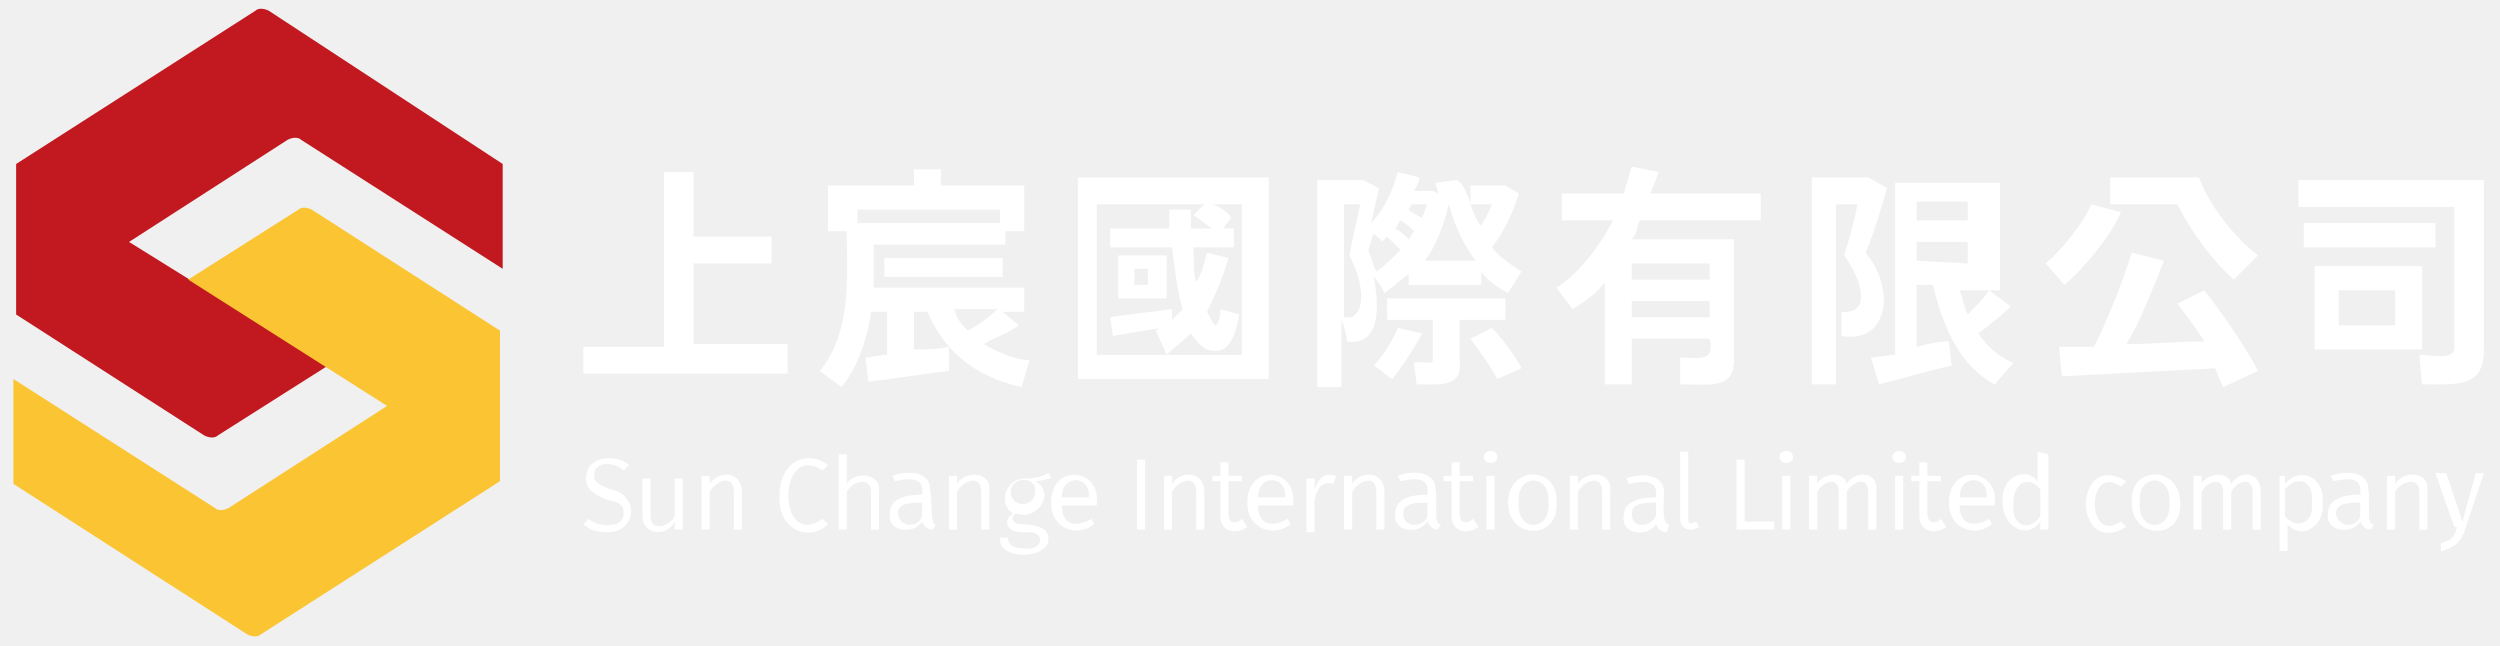
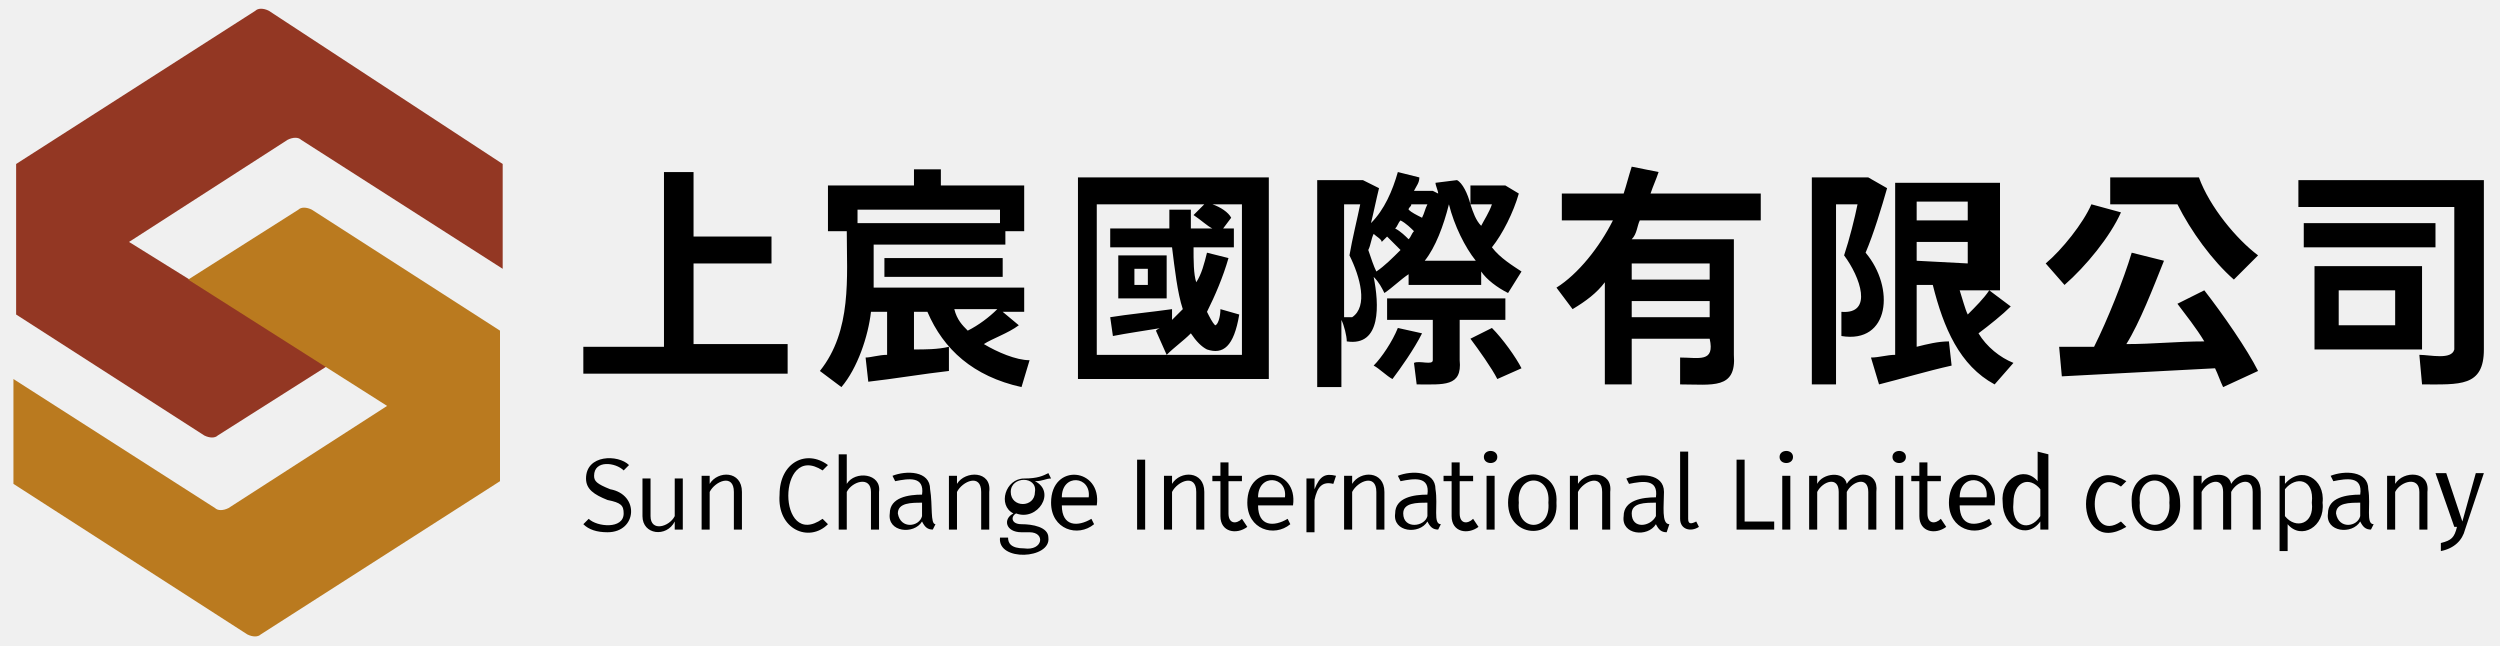
- <svg xmlns="http://www.w3.org/2000/svg" viewBox="0 0 93 24" fill="#fff">
-   <path fill="#C1191F" d="M4.8,9l5.9-3.8c0.2-0.1,0.4-0.1,0.5,0l7.5,4.8V6.1l0,0L10,0.4c-0.2-0.1-0.4-0.1-0.5,0L0.6,6.1v5.6l7,4.5  c0.2,0.1,0.4,0.1,0.5,0l4.1-2.6l0,0L4.8,9z" />
-   <path fill="#FAC433" d="M14.4,15.1l-5.9,3.8C8.3,19,8.1,19,8,18.9l-7.5-4.8V18l0,0l8.7,5.6c0.2,0.1,0.4,0.1,0.5,0l8.9-5.7v-5.6l-7-4.5  c-0.2-0.1-0.4-0.1-0.5,0L7,10.4l0,0L14.4,15.1z" />
+ <svg xmlns="http://www.w3.org/2000/svg" viewBox="0 0 93 24" fill="#000">
+   <path fill="#933723" d="M4.8,9l5.9-3.8c0.2-0.1,0.4-0.1,0.5,0l7.5,4.8V6.1l0,0L10,0.4c-0.2-0.1-0.4-0.1-0.5,0L0.6,6.1v5.6l7,4.5  c0.2,0.1,0.4,0.1,0.5,0l4.1-2.6l0,0L4.8,9z" />
+   <path fill="#BA7A1F" d="M14.4,15.1l-5.9,3.8C8.3,19,8.1,19,8,18.9l-7.5-4.8V18l0,0l8.7,5.6c0.2,0.1,0.4,0.1,0.5,0l8.9-5.7v-5.6l-7-4.5  c-0.2-0.1-0.4-0.1-0.5,0L7,10.4l0,0L14.4,15.1z" />
  <path d="M23.4,17.3l-0.2,0.2c-0.3-0.3-1.1-0.4-1.1,0.2c0,0.2,0.1,0.3,0.6,0.5c1.1,0.2,1,1.6-0.1,1.6c-0.4,0-0.7-0.1-0.9-0.3l0.2-0.2  c0.3,0.3,1.3,0.4,1.3-0.2c0-0.3-0.1-0.4-0.6-0.5c-0.5-0.2-0.8-0.4-0.8-0.8C21.8,16.9,23,16.9,23.4,17.3L23.4,17.3z M25.4,19.7h-0.3  v-0.3c-0.3,0.6-1.2,0.5-1.2-0.2v-1.4h0.3v1.4c0,0.6,0.7,0.4,0.9,0v-1.4h0.3L25.4,19.7L25.4,19.7z M27.6,18.3v1.4h-0.3v-1.4  c0-0.7-0.7-0.4-0.9,0v1.4h-0.3v-2h0.3V18C26.7,17.5,27.6,17.5,27.6,18.3L27.6,18.3z M30.8,17.3l-0.2,0.2c-1.7-1.1-1.7,3,0,1.8  l0.2,0.2c-0.7,0.7-1.9,0.2-1.8-1.1C29,17.2,30,16.7,30.8,17.3z M32.7,18.3v1.4h-0.3v-1.4c0-0.6-0.7-0.4-0.9,0v1.4h-0.3v-2.8h0.3V18  C31.8,17.5,32.8,17.6,32.7,18.3L32.7,18.3z M34.8,19.5l-0.1,0.2c-0.2,0-0.3-0.1-0.4-0.3c-0.3,0.5-1.3,0.4-1.2-0.3  c0-0.6,0.7-0.7,1.2-0.7c0.1-0.7-0.5-0.6-1-0.5l-0.1-0.2c0.5-0.2,1.4-0.2,1.4,0.5C34.7,18.8,34.6,19.5,34.8,19.5L34.8,19.5z   M34.3,19.2v-0.5c-0.4,0-0.9,0-0.9,0.4C33.5,19.7,34.2,19.6,34.3,19.2L34.3,19.2z M36.8,18.3v1.4h-0.3v-1.4c0-0.7-0.7-0.4-0.9,0v1.4  h-0.3v-2h0.3V18C35.9,17.5,36.9,17.5,36.8,18.3L36.8,18.3z M39.1,17.8c-0.2,0-0.3,0.1-0.6,0.1c0.8,0.4,0.1,1.5-0.7,1.2  c-0.2,0.1-0.2,0.4,0.2,0.4s1,0.1,1,0.5c0.1,0.8-1.9,0.9-1.8,0h0.3c0,0.2,0.1,0.4,0.6,0.4c0.7,0.1,0.8-0.6,0.2-0.6H38  c-0.6,0-0.7-0.5-0.3-0.7c-0.6-0.3-0.3-1.3,0.4-1.3c0.5,0,0.7-0.1,0.9-0.2L39.1,17.8L39.1,17.8z M37.6,18.3c0,0.6,0.9,0.6,0.9,0  C38.6,17.7,37.6,17.7,37.6,18.3L37.6,18.3z M40.8,18.8h-1.3c0,0.8,0.6,0.8,1.1,0.5l0.1,0.2c-0.6,0.5-1.6,0.2-1.6-0.8  C39.1,17.2,41,17.4,40.8,18.8L40.8,18.8z M40.5,18.5c0.1-0.8-1-0.9-1,0H40.5L40.5,18.5L40.5,18.5z M42.6,19.7h-0.3v-2.6h0.3V19.7z   M44.8,18.3v1.4h-0.3v-1.4c0-0.7-0.7-0.4-0.9,0v1.4h-0.3v-2h0.3V18C43.9,17.5,44.8,17.5,44.8,18.3L44.8,18.3z M46.4,19.6  c-0.4,0.3-1,0.2-1-0.4v-1.3h-0.3v-0.2h0.3v-0.5h0.3v0.5h0.5v0.2h-0.5v1.2c0,0.4,0.3,0.4,0.5,0.2L46.4,19.6L46.4,19.6z M48.1,18.8  h-1.3c0,0.8,0.6,0.8,1.1,0.5l0.1,0.2c-0.6,0.5-1.6,0.2-1.6-0.8C46.4,17.2,48.3,17.4,48.1,18.8L48.1,18.8z M47.8,18.5  c0.1-0.8-1-0.9-1,0H47.8L47.8,18.5z M49.7,17.7L49.6,18c-0.4-0.1-0.6,0.1-0.7,0.6v1.2h-0.3v-2h0.3v0.4  C49.1,17.7,49.3,17.6,49.7,17.7L49.7,17.7z M51.5,18.3v1.4h-0.3v-1.4c0-0.7-0.7-0.4-0.9,0v1.4H50v-2h0.3V18  C50.6,17.5,51.5,17.5,51.5,18.3L51.5,18.3z M53.6,19.5l-0.1,0.2c-0.2,0-0.3-0.1-0.4-0.3c-0.3,0.5-1.3,0.4-1.2-0.3  c0-0.6,0.7-0.7,1.2-0.7c0.1-0.7-0.5-0.6-1-0.5L52,17.7c0.5-0.2,1.4-0.2,1.4,0.5C53.5,18.8,53.3,19.5,53.6,19.5L53.6,19.5z   M53.1,19.2v-0.5c-0.4,0-0.9,0-0.9,0.4C52.2,19.7,53,19.6,53.1,19.2L53.1,19.2z M55,19.6c-0.4,0.3-1,0.2-1-0.4v-1.3h-0.3v-0.2H54  v-0.5h0.3v0.5h0.5v0.2h-0.5v1.2c0,0.4,0.3,0.4,0.5,0.2L55,19.6L55,19.6z M55.7,17c0,0.3-0.5,0.3-0.5,0S55.7,16.7,55.7,17z   M55.6,19.7h-0.3v-2h0.3V19.7z M57.9,18.7c0.1,1.4-1.8,1.4-1.8,0C56.1,17.3,58,17.3,57.9,18.7z M56.5,18.7c-0.1,1.1,1.2,1.1,1.1,0  C57.7,17.6,56.4,17.6,56.5,18.7L56.5,18.7z M59.9,18.3v1.4h-0.3v-1.4c0-0.7-0.7-0.4-0.9,0v1.4h-0.3v-2h0.3V18  C59,17.5,60,17.5,59.9,18.3L59.9,18.3z M62.1,19.5L62,19.8c-0.2,0-0.3-0.1-0.4-0.3c-0.3,0.5-1.3,0.4-1.2-0.3c0-0.6,0.7-0.7,1.2-0.7  c0.1-0.7-0.5-0.6-1-0.5l-0.1-0.2c0.5-0.2,1.4-0.2,1.4,0.5C61.9,18.8,61.8,19.5,62.1,19.5L62.1,19.5z M61.6,19.2v-0.5  c-0.4,0-0.9,0-0.9,0.4C60.7,19.7,61.4,19.6,61.6,19.2L61.6,19.2z M62.5,19.3v-2.5h0.3v2.5c0,0.2,0.1,0.2,0.3,0.1l0.1,0.2  C62.9,19.8,62.5,19.7,62.5,19.3L62.5,19.3z M64.9,19.4H66v0.3h-1.4v-2.6h0.3V19.4L64.9,19.4z M66.7,17c0,0.3-0.5,0.3-0.5,0  S66.7,16.7,66.7,17z M66.6,19.7h-0.3v-2h0.3V19.7z M69.8,18.3v1.4h-0.3v-1.4c0-0.6-0.6-0.4-0.8,0v1.4h-0.3v-1.4c0-0.6-0.6-0.4-0.8,0  v1.4h-0.3v-2h0.3V18c0.2-0.4,1-0.5,1.1,0C69,17.5,69.9,17.5,69.8,18.3L69.8,18.3z M70.9,17c0,0.3-0.5,0.3-0.5,0S70.9,16.7,70.9,17z   M70.8,19.7h-0.3v-2h0.3V19.7z M72.4,19.6c-0.4,0.3-1,0.2-1-0.4v-1.3h-0.3v-0.2h0.3v-0.5h0.3v0.5h0.5v0.2h-0.5v1.2  c0,0.4,0.3,0.4,0.5,0.2L72.4,19.6L72.4,19.6z M74.2,18.8h-1.3c0,0.8,0.6,0.8,1.1,0.5l0.1,0.2c-0.6,0.5-1.6,0.2-1.6-0.8  C72.5,17.2,74.4,17.4,74.2,18.8L74.2,18.8z M73.9,18.5c0.1-0.8-1-0.9-1,0H73.9L73.9,18.5L73.9,18.5z M76.2,16.9v2.8h-0.3v-0.3  c-0.5,0.7-1.4,0.2-1.4-0.7c-0.1-0.9,0.8-1.4,1.3-0.8v-1.1L76.2,16.9z M75.9,19.2v-1c-0.4-0.5-1-0.3-1,0.5  C74.8,19.6,75.5,19.8,75.9,19.2z M79.1,17.9l-0.2,0.2c-1.3-0.9-1.3,2.2,0,1.3l0.2,0.2C77.1,20.8,77.1,16.7,79.1,17.9L79.1,17.9z   M81.1,18.7c0.1,1.4-1.8,1.4-1.8,0C79.2,17.3,81.1,17.3,81.1,18.7z M79.6,18.7c-0.1,1.1,1.2,1.1,1.1,0  C80.8,17.6,79.5,17.6,79.6,18.7L79.6,18.7z M84.1,18.3v1.4h-0.3v-1.4c0-0.6-0.6-0.4-0.8,0v1.4h-0.3v-1.4c0-0.6-0.6-0.4-0.8,0v1.4  h-0.3v-2h0.3V18c0.2-0.4,1-0.5,1.1,0C83.3,17.5,84.1,17.5,84.1,18.3L84.1,18.3z M86.4,18.7c0.1,0.9-0.8,1.4-1.3,0.8v1h-0.3v-2.8H85  V18C85.6,17.3,86.5,17.8,86.4,18.7L86.4,18.7z M86,18.7c0.1-0.9-0.6-1-1-0.5v1C85.4,19.7,86.1,19.5,86,18.7L86,18.7z M88.3,19.5  l-0.1,0.2c-0.2,0-0.3-0.1-0.4-0.3c-0.3,0.5-1.3,0.4-1.2-0.3c0-0.6,0.7-0.7,1.2-0.7c0.1-0.7-0.5-0.6-1-0.5l-0.1-0.2  c0.5-0.2,1.4-0.2,1.4,0.5C88.2,18.8,88,19.5,88.3,19.5L88.3,19.5z M87.8,19.2v-0.5c-0.4,0-0.9,0-0.9,0.4  C87,19.7,87.7,19.6,87.8,19.2L87.8,19.2z M90.3,18.3v1.4H90v-1.4c0-0.6-0.7-0.4-0.9,0v1.4h-0.3v-2h0.3V18  C89.4,17.5,90.4,17.5,90.3,18.3L90.3,18.3z M91.7,19.7c-0.1,0.4-0.4,0.7-0.9,0.8v-0.3c0.4-0.1,0.5-0.2,0.6-0.6h-0.1l-0.7-2H91  l0.6,1.8l0.5-1.8h0.3L91.7,19.7L91.7,19.7z M29.3,13.9h-7.6v-1h3V6.4h1.1v2.4h2.9v1h-2.9v3h3.5V13.9z M38,14.4  c-1.8-0.4-2.9-1.4-3.5-2.8H34V13c0.4,0,0.9,0,1.3-0.1v0.9c-0.9,0.1-2.1,0.3-3,0.4l-0.1-0.9c0.2,0,0.5-0.1,0.8-0.1v-1.6h-0.6  c-0.1,0.9-0.5,2.1-1.1,2.8l-0.8-0.6c1.2-1.5,1-3.5,1-5.2h-0.7V6.9H34V6.3h1v0.6h3.1v1.7h-0.7v0.5h-4.9c0,0.5,0,1.1,0,1.6h5.6v0.9  h-0.8l0.6,0.5c-0.4,0.3-1,0.5-1.3,0.7c0.5,0.3,1.2,0.6,1.7,0.6L38,14.4L38,14.4z M37.2,8.3V7.8h-5.3v0.5H37.2z M37.3,10.3h-4.4V9.6  h4.4V10.3z M36,12.3c0.4-0.2,0.8-0.5,1.1-0.8h-1.6C35.6,11.9,35.8,12.1,36,12.3z M47.2,14.1h-7.1V6.6h7.1V14.1z M46.2,13.2V7.6h-1.1  c0.3,0.1,0.6,0.3,0.7,0.5l-0.3,0.4h0.4v0.7h-1.5c0,0.5,0,1,0.1,1.3c0.2-0.3,0.3-0.7,0.4-1.1l0.8,0.2c-0.2,0.7-0.5,1.4-0.8,2  c0.1,0.2,0.2,0.4,0.3,0.5c0.1,0,0.2-0.3,0.2-0.6l0.7,0.2c-0.2,1.2-0.6,1.5-1.2,1.3c-0.2-0.1-0.4-0.3-0.6-0.6  c-0.3,0.3-0.6,0.5-0.9,0.8L43,12.3c0,0,0.1-0.1,0.2-0.1c-0.6,0.1-1.3,0.2-1.8,0.3l-0.1-0.7c0.6-0.1,1.6-0.2,2.3-0.3v0.4  c0.1-0.1,0.3-0.3,0.4-0.4c-0.2-0.6-0.3-1.5-0.4-2.3h-2.3V8.5h2.2c0-0.2,0-0.5,0-0.7h0.8c0,0.2,0,0.5,0,0.7h0.8  c-0.2-0.1-0.4-0.3-0.7-0.5l0.4-0.4h-4v5.6L46.2,13.2L46.2,13.2z M43.4,11.1h-1.8V9.5h1.8V11.1z M42.7,10.6V10h-0.5v0.6H42.7z   M54.7,7.6V6.9h1.1H56l0.5,0.3c-0.2,0.7-0.6,1.5-1,2c0.3,0.4,0.8,0.7,1.1,0.9l-0.5,0.8c-0.4-0.2-0.8-0.5-1-0.8v0.5h-2.7v-0.4  c-0.3,0.2-0.6,0.5-0.9,0.7c-0.1-0.2-0.2-0.4-0.4-0.6c0.2,1,0.3,2.6-1,2.4c0-0.2-0.1-0.6-0.2-0.8v2.5H49V6.7h1.6h0.1L51.3,7  c-0.1,0.4-0.2,0.9-0.3,1.3c0.5-0.5,0.8-1.2,1-1.9l0.8,0.2c0,0.2-0.1,0.3-0.2,0.5c0.1,0,0.6,0,0.7,0l0.2,0.1c0-0.1-0.1-0.3-0.1-0.4  l0.8-0.1C54.4,6.8,54.6,7.2,54.7,7.6L54.7,7.6z M50.3,11.8c0.6-0.4,0.3-1.5-0.1-2.3c0.1-0.6,0.3-1.4,0.4-1.9H50v4.2  C50.1,11.8,50.2,11.8,50.3,11.8z M51.2,10.1c0.3-0.2,0.6-0.5,0.9-0.8C52,9.2,51.8,9,51.6,8.8c-0.1,0.1-0.1,0.1-0.2,0.2  c0-0.1-0.2-0.2-0.3-0.3C51,8.9,51,9.1,50.9,9.3C51,9.6,51.1,9.9,51.2,10.1z M51.8,14.1c-0.2-0.1-0.5-0.4-0.7-0.5  c0.3-0.3,0.7-0.9,0.9-1.4l0.9,0.2C52.6,13,52.1,13.7,51.8,14.1L51.8,14.1z M52.7,14.3l-0.1-0.8c0.2-0.1,0.7,0.1,0.7-0.1v-1.5h-1.7  v-0.8H56v0.8h-1.7v1.5C54.4,14.4,53.7,14.3,52.7,14.3L52.7,14.3z M52.4,8.9c0.1-0.1,0.1-0.2,0.2-0.3c-0.1-0.1-0.3-0.3-0.5-0.4  C52,8.3,52,8.4,51.9,8.5C52.1,8.6,52.3,8.8,52.4,8.9z M52.9,8.1C53,7.9,53,7.8,53.1,7.6h-0.6c0,0.1-0.1,0.1-0.1,0.2  C52.5,7.9,52.7,8,52.9,8.1z M54.9,9.7c-0.4-0.5-0.8-1.3-1-2.1c-0.2,0.8-0.5,1.6-0.9,2.1C52.9,9.7,54.9,9.7,54.9,9.7z M55.1,8.4  c0.1-0.2,0.3-0.5,0.4-0.8h-0.8C54.8,7.9,54.9,8.2,55.1,8.4z M55.7,14.1c-0.2-0.4-0.7-1.1-1-1.5l0.8-0.4c0.4,0.4,0.9,1.1,1.1,1.5  L55.7,14.1z M62.5,14.3v-1c0.7,0,1.3,0.2,1.1-0.7h-2.9v1.7h-1v-3.8c-0.3,0.4-0.7,0.7-1.2,1l-0.6-0.8c0.8-0.5,1.6-1.5,2.1-2.5h-1.9  v-1h2.3c0.1-0.3,0.2-0.7,0.3-1l1,0.2c-0.1,0.3-0.2,0.5-0.3,0.8h4.1v1H61c-0.1,0.2-0.1,0.5-0.3,0.7h3.8v4.3  C64.6,14.5,63.7,14.3,62.5,14.3z M63.6,10.4V9.8h-2.9v0.6H63.6z M63.6,11.8v-0.6h-2.9v0.6H63.6z M68.3,14.3h-0.9V6.6h2h0.1L70.2,7  c-0.2,0.7-0.5,1.7-0.8,2.4c1.1,1.3,0.9,3.4-0.9,3.1v-0.9c1.2,0.1,0.7-1.3,0.1-2.1c0.2-0.6,0.4-1.4,0.5-1.9h-0.8L68.3,14.3L68.3,14.3  z M74.2,14.3c-1.3-0.7-1.9-2.1-2.3-3.7h-0.6v2.3c0.4-0.1,0.8-0.2,1.2-0.2l0.1,0.9c-0.9,0.2-1.9,0.5-2.7,0.7l-0.3-1  c0.3,0,0.6-0.1,0.9-0.1V6.8h3.9v4h-1.5c0.1,0.3,0.2,0.7,0.3,0.9c0.3-0.3,0.6-0.6,0.8-0.9l0.8,0.6c-0.3,0.3-0.8,0.7-1.2,1  c0.3,0.5,0.8,0.9,1.3,1.1L74.2,14.3L74.2,14.3z M73.2,8.2V7.5h-1.9v0.7H73.2z M73.2,9.8V9h-1.9v0.7L73.2,9.8L73.2,9.8z M76.8,10.6  l-0.7-0.8c0.6-0.5,1.4-1.5,1.7-2.2l1.1,0.3C78.5,8.8,77.6,9.9,76.8,10.6L76.8,10.6z M82.7,14.4c-0.1-0.2-0.2-0.5-0.3-0.7  c-1.8,0.1-3.9,0.2-5.7,0.3l-0.1-1.1c0.4,0,0.9,0,1.3,0c0.5-1,1.1-2.5,1.4-3.5l1.2,0.3c-0.4,1-0.9,2.3-1.4,3.1c1,0,1.9-0.1,2.9-0.1  c-0.3-0.5-0.7-1-1-1.4l1-0.5c0.7,0.9,1.6,2.2,2,3L82.7,14.4L82.7,14.4z M83.1,10.4c-0.8-0.7-1.6-1.8-2.1-2.8h-2.5v-1h3.3  c0.4,1.1,1.4,2.3,2.2,2.9L83.1,10.4L83.1,10.4z M90.1,14.3L90,13.2c0.4,0,1.2,0.2,1.3-0.2V7.7h-5.8v-1h6.9V13  C92.4,14.4,91.5,14.3,90.1,14.3z M90.6,9.2h-4.9V8.3h4.9V9.2z M90.1,13h-4V9.9h4V13z M89.1,12.1v-1.3H87v1.3H89.1z" />
</svg>
